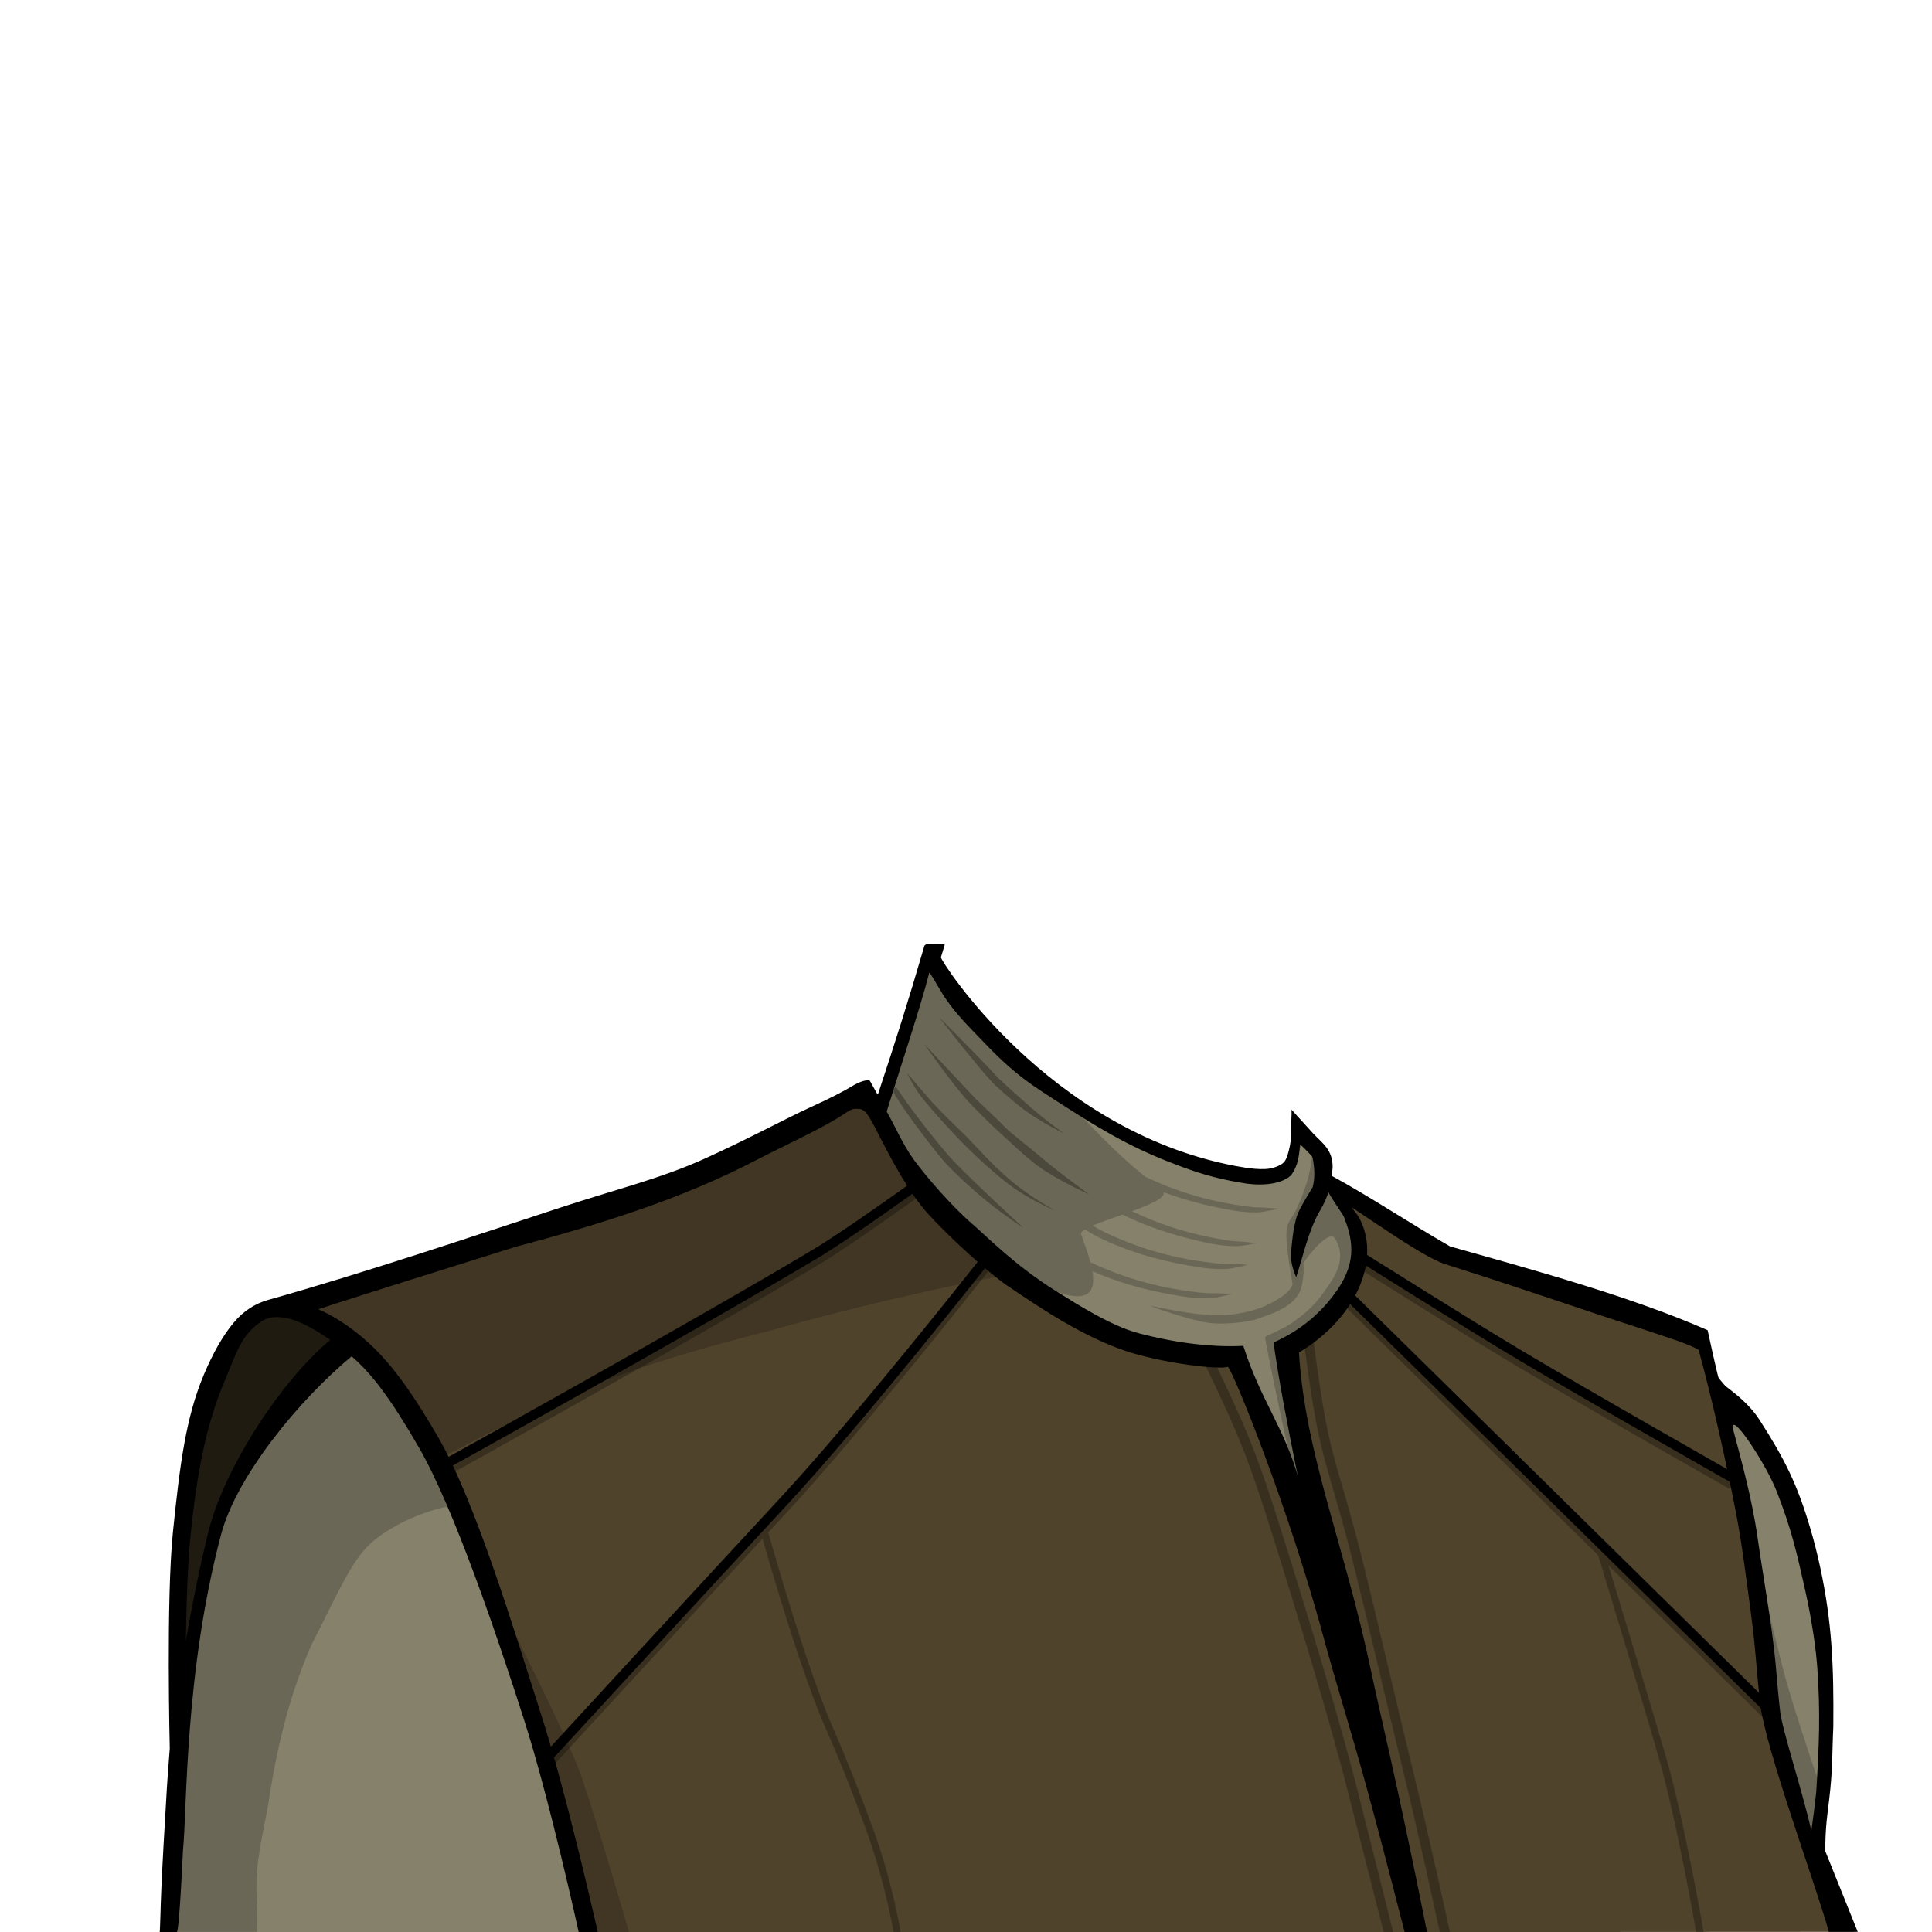
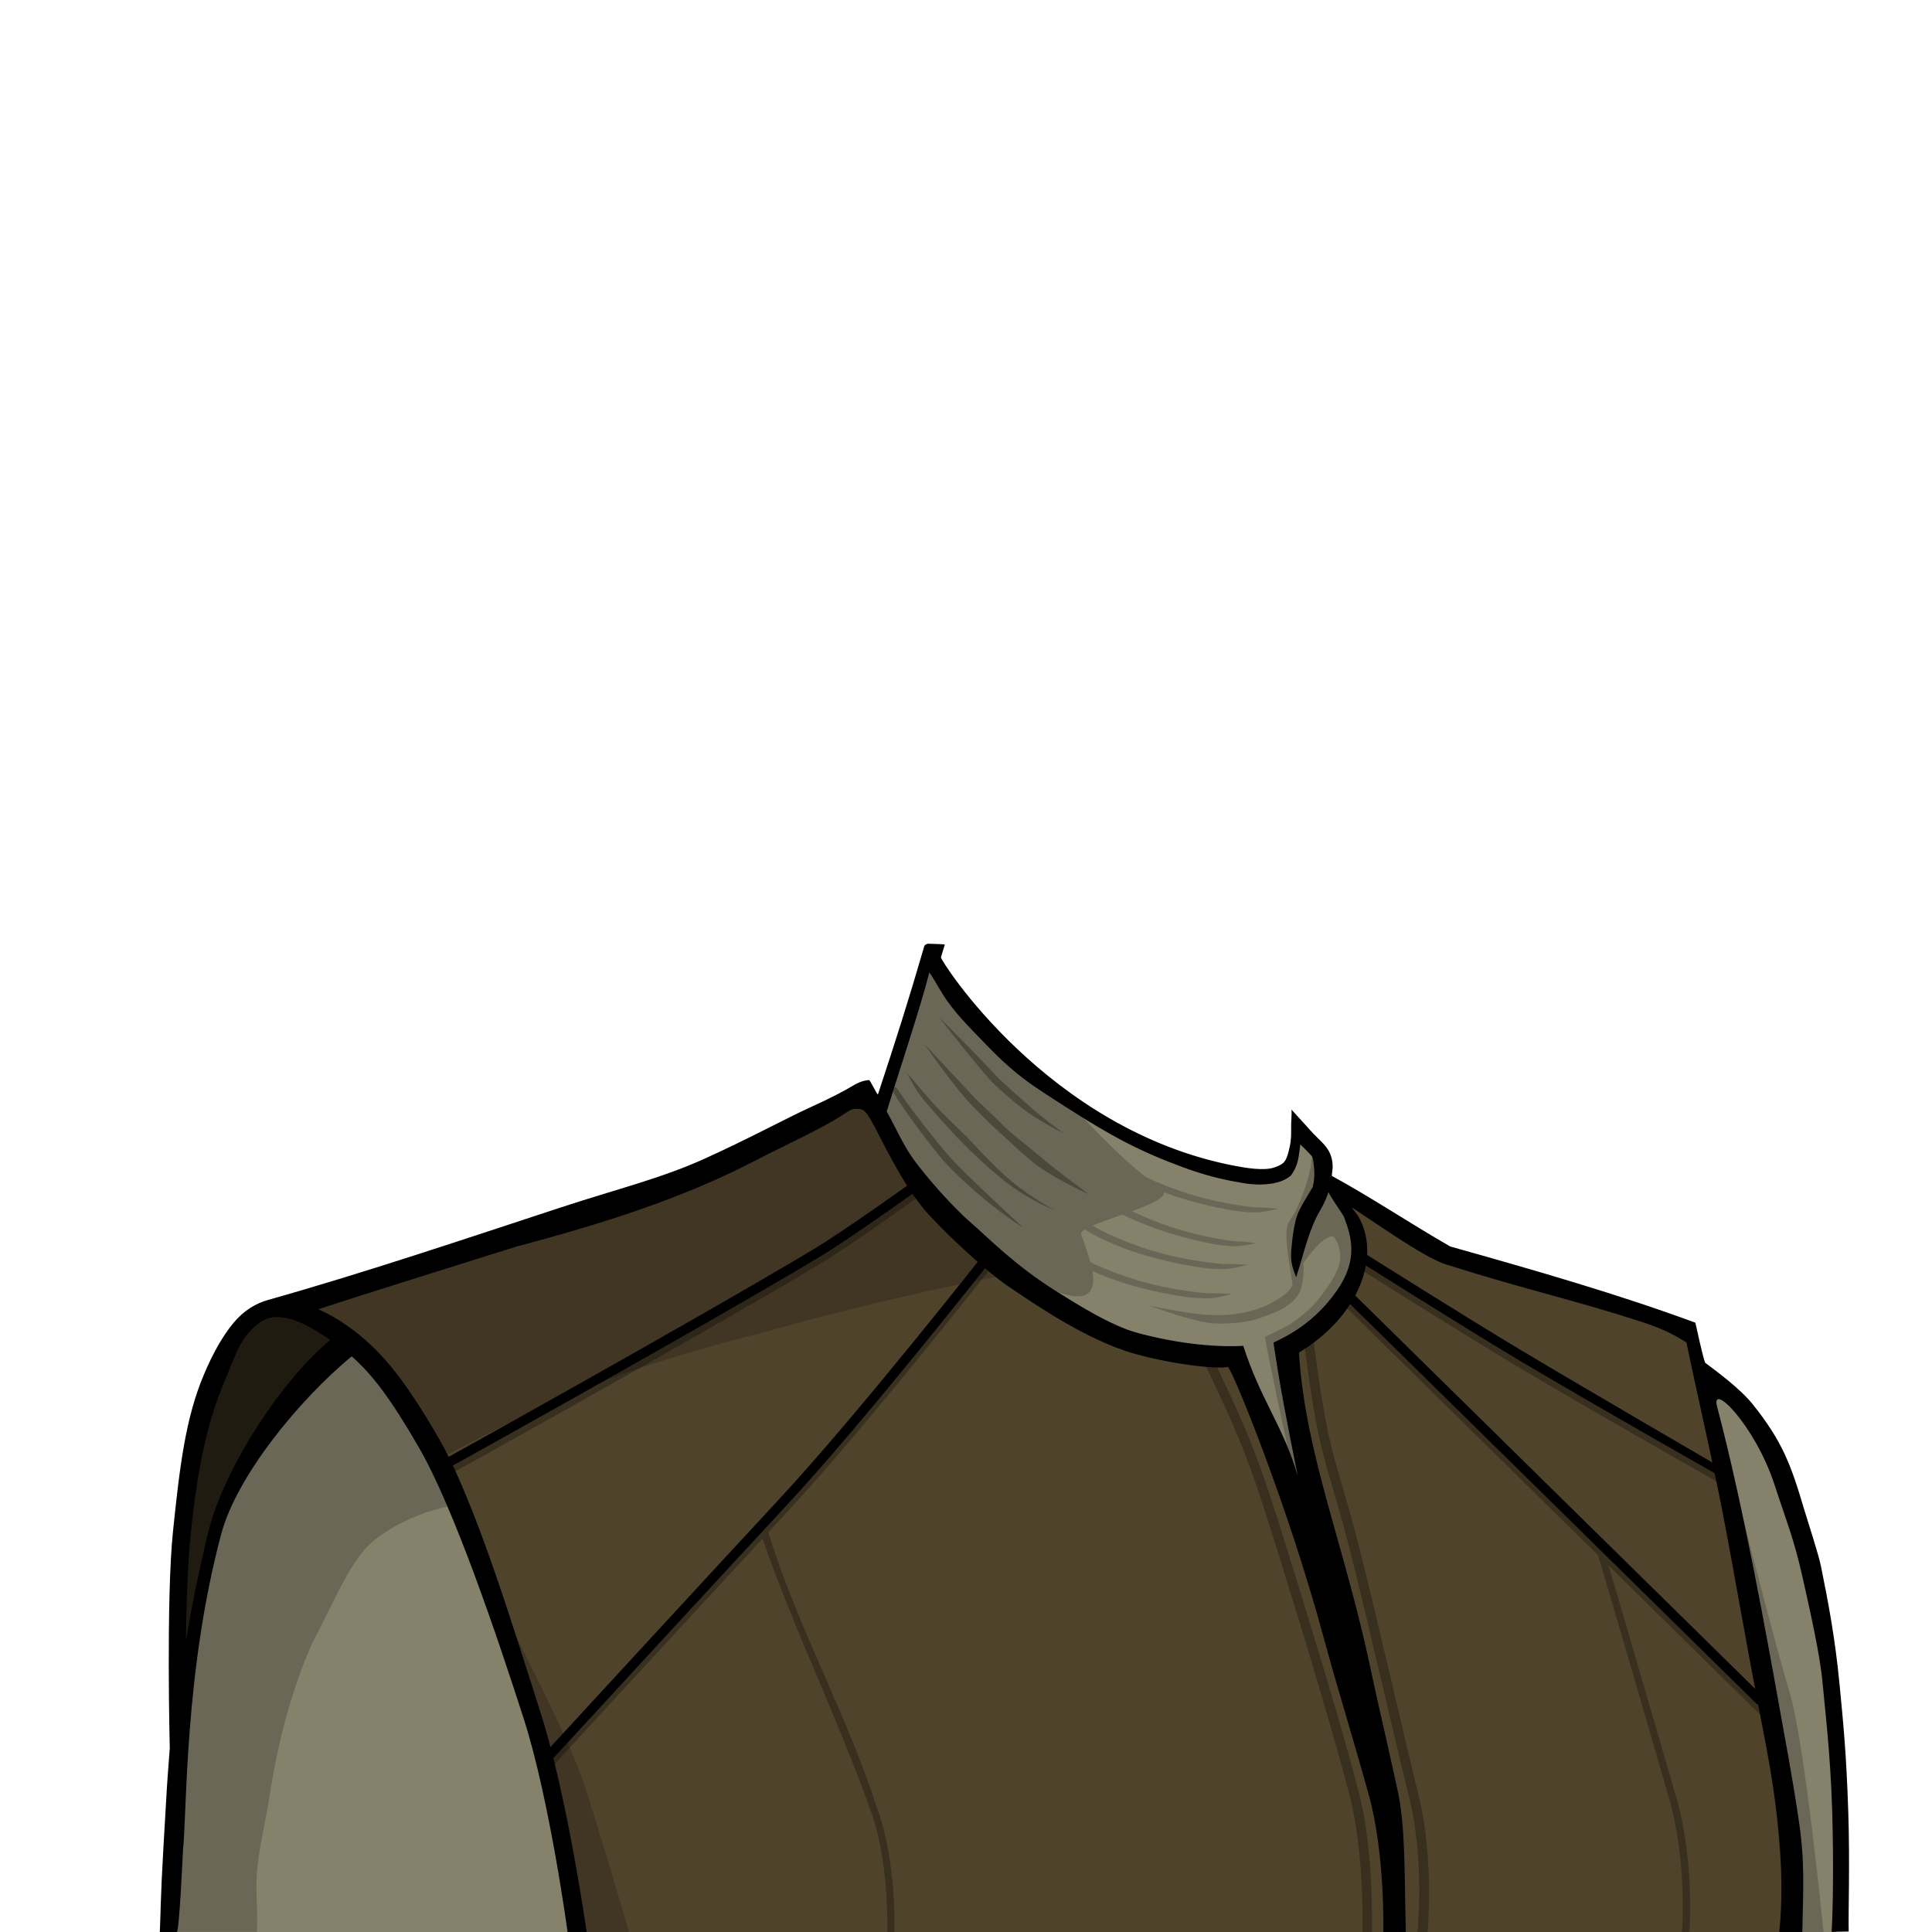
<svg xmlns="http://www.w3.org/2000/svg" version="1.1" id="svg282014" width="400" height="400" viewBox="0 0 400 400" xml:space="preserve">
  <defs id="defs282018" />
-   <g id="layer2" style="display:none">
-     <path d="m 213.633,151.294 -5.491,30.848 -9.212,18.452 c 0,0 13.58,22.7 22.617,29.337 9.037,6.636 24.148,15.816 35.021,17.228 l 3.671,3.671 2.825,-2.824 5.224,-2.259 1.832,-12.393 13.081,-27.185 z" style="fill:#cd976d;fill-opacity:1;fill-rule:nonzero;stroke:none;stroke-width:1.333" id="path283414" />
-     <path d="m 199.17,199.756 c 0,0 11.146,18.878 18.75,25.749 16.897,4.648 35.917,5.033 53.5,5.149 l 11.783,-24.485 -69.569,-54.875 -5.699,31.472 z" style="opacity:0.2;fill:#000000;fill-opacity:1;fill-rule:nonzero;stroke:none;stroke-width:1.333" id="path283424" />
-     <path d="m 211.645,149.528 c -1.011,4.997 -2.991,25.245 -4.128,30.153 -1.116,3.581 -2.422,8.11 -4.326,11.826 -1.904,3.716 -2.738,5.496 -4.28,8.423 l 2.355,3.108 c 4.223,-7.938 7.145,-15.384 8.956,-21.626 1.291,-4.451 3.765,-24.061 5.256,-28.479 l -3.833,-3.407" style="fill:#000000;fill-opacity:1;fill-rule:nonzero;stroke:none;stroke-width:1.333" id="path283434" />
-     <path d="m 285.866,207.638 c -2.232,2.508 -11.629,23.48 -13.308,26.583 -1.365,2.523 -2.372,12.417 -5.128,12.788 -1.863,0.251 -2.084,-3.988 -1.828,-5.819 0.124,-0.875 14.504,-36.109 14.504,-36.109 0,0 5.76,2.557 5.76,2.557" style="fill:#000000;fill-opacity:1;fill-rule:nonzero;stroke:none;stroke-width:1.333" id="path283438" />
-   </g>
  <g id="g282022">
-     <path style="fill:#86816b;fill-opacity:1;stroke:#000000;stroke-width:1px;stroke-linecap:butt;stroke-linejoin:miter;stroke-opacity:1" d="m 363.31,327.1 3.822,29.974 8.65,26.957 1.408,-10.058 1.207,-25.951 -3.018,-22.33 -8.449,-26.353 -11.97,-14.283 z" id="path1" />
-     <path id="path283350" style="fill:#50432c;fill-opacity:1;fill-rule:nonzero;stroke:none;stroke-width:1.333" d="m 179.125,225.135 c -14.347,6.449 -23.769,9.996 -47.461,23.58 -16.347,4.407 -35.842,11.391 -55.429,17.043 -3.369,1.981 -18.306,4.383 -21.912,6.326 -12.688,6.835 -11.096,14.829 -16.334,34.389 -0.661,2.467 -1.612,12.22 -1.446,23.816 0.25,17.403 1.63,21.465 -0.251,35.918 -1.167,8.966 -2.182,16.113 -2.318,22.082 -0.099,4.303 -0.433,8.423 -0.93,11.879 L 383.92,399.967 c -0.144,-0.856 -0.385,-1.688 -0.643,-2.348 -0.696,-1.777 -2.255,-3.46 -3.186,-5.131 -0.887,-1.595 -1.815,-3.206 -2.613,-4.83 -1.457,-2.968 -3.344,-5.068 -4.461,-8.471 -4.65,-14.167 -5.125,-23.125 -6.283,-25.502 -0.463,-0.951 -1.18,-1.718 -1.99,-2.412 0.618,0.256 1.218,0.493 1.875,0.797 -1.578,-11.739 -1.551,-23.849 -4.393,-35.396 -4.822,-19.124 -6.174,-33.263 -10.174,-38.215 -2.891,-3.579 -8.628,-4.086 -12.953,-6.473 -12.891,-3.905 -24.586,-9.436 -36.992,-10.875 -5.248,-0.674 -13.242,-7.735 -17.094,-9.266 -4.103,-3.171 -3.031,-1.023 -7.127,-5.59 0,0 0.364,0.819 1.752,4.506 0.853,2.269 2.546,5.052 2.721,7.436 0.005,2.919 -0.853,6.197 -1.512,8.982 -0.713,3.009 -11.123,10.294 -13.57,12.225 0.216,3.768 1.655,10.23 2.432,16.666 1.672,11.375 2.496,22.381 2.496,22.381 l -15.741,-38.782 -23.535,-9.848 c 0,0 -13.839,-2.358 -35.984,-21.381 -2.768,-2.379 -6.275,-6.821 -8.219,-9.17 -1.943,-2.349 -3.844,-4.846 -5.098,-6.959 -4.143,-6.319 -4.504,0.822 -4.504,-7.178 z" />
+     <path style="fill:#86816b;fill-opacity:1;stroke:none;stroke-width:1px;stroke-linecap:butt;stroke-linejoin:miter;stroke-opacity:1" d="m 362.134,327.1 5.688,30.43 L 371.884,400 h 8.174 l 0.678,-25.908 -2.338,-26.07 -3.018,-22.33 -8.449,-26.353 -14.321,-14.955 z" id="path1" />
+     <path id="path283350" style="fill:#50432c;fill-opacity:1;fill-rule:nonzero;stroke:none;stroke-width:1.333" d="m 179.125,225.135 c -14.347,6.449 -23.769,9.996 -47.461,23.58 -16.347,4.407 -35.842,11.391 -55.429,17.043 -3.369,1.981 -18.306,4.383 -21.912,6.326 -12.688,6.835 -11.096,14.829 -16.334,34.389 -0.661,2.467 -1.612,12.22 -1.446,23.816 0.25,17.403 1.63,21.465 -0.251,35.918 -1.167,8.966 -2.182,16.113 -2.318,22.082 -0.099,4.303 -0.433,8.423 -0.93,11.879 L 371.074,400 c -0.567,-17.736 -0.196,-31.239 -5.515,-45.811 -0.463,-0.951 -0.004,-2.222 -0.815,-2.916 0.618,0.256 -0.293,-0.514 0.363,-0.211 -1.578,-11.739 -2.437,-22.938 -5.278,-34.485 -4.822,-19.124 -4.853,-33.645 -8.853,-38.597 -2.891,-3.579 -7.551,-3.608 -11.877,-5.994 -12.891,-3.905 -24.586,-9.436 -36.992,-10.875 -5.248,-0.674 -13.242,-7.735 -17.094,-9.266 -4.103,-3.171 -3.031,-1.023 -7.127,-5.59 0,0 0.364,0.819 1.752,4.506 0.853,2.269 2.546,5.052 2.721,7.436 0.005,2.919 -0.853,6.197 -1.512,8.982 -0.713,3.009 -11.123,10.294 -13.57,12.225 0.216,3.768 1.655,10.23 2.432,16.666 1.672,11.375 2.496,22.381 2.496,22.381 l -15.741,-38.782 -23.535,-9.848 c 0,0 -13.839,-2.358 -35.984,-21.381 -2.768,-2.379 -6.275,-6.821 -8.219,-9.17 -1.943,-2.349 -3.844,-4.846 -5.098,-6.959 -4.143,-6.319 -4.504,0.822 -4.504,-7.178 z" />
    <path style="fill:#86816b;fill-opacity:1;stroke:none;stroke-width:1px;stroke-linecap:butt;stroke-linejoin:miter;stroke-opacity:1" d="m 121.14,400 c 0,0 -4.007,-19.337 -7.126,-30.879 -3.119,-11.542 -7.966,-26.728 -11.876,-38.242 C 98.227,319.365 95.959,309.032 90.736,300 85.514,290.968 76.141,278.836 72.447,278.86 c -3.694,0.024 -8.599,5.639 -13.064,11.639 -4.466,6 -9.923,13.918 -13.539,23.04 -3.616,9.122 -5.478,20.481 -7.126,31.354 -1.648,10.873 -2.053,24.541 -2.613,33.729 C 35.545,387.81 35.154,400 35.154,400 Z" id="path9" />
-     <path id="path283392" style="opacity:0.2;fill:#000000;fill-opacity:1;fill-rule:nonzero;stroke:none;stroke-width:1.333" d="m 180.334,226.482 c -6.753,2.548 -26.119,9.037 -47.707,21.332 -18.7,5.866 -37.021,10.323 -56.617,19.143 -6.939,2.888 -20.758,3.053 -23.662,5.66 -9.816,11.622 -11.428,20.983 -14.812,41.668 -1.598,19.608 -0.14,36.934 -1.727,51.768 -1.108,6.505 -0.09,7.996 -1.566,16.99 l -1.219,16.924 h 20.166 c 0.196,-3.433 -0.167,-7.002 -0.09,-10.297 0.143,-6.028 1.809,-11.881 2.717,-17.836 1.664,-10.893 4.39,-21.538 8.717,-31.408 5.683,-10.92 8.339,-18.062 13.404,-21.902 5.035,-3.817 11.269,-6.123 16.518,-6.951 1.099,-0.174 -4.508,-8.89 -3.106,-9.767 9.831,-5.058 18.122,-9.489 29.396,-14.201 12.061,-4.937 26.02,-8.936 38.76,-12.127 2.827,-0.805 5.532,-1.547 8.117,-2.227 28.435,-7.481 48.859,-10.789 48.859,-10.789 0,0 -11.602,-5.517 -20.873,-16.654 -3.089,-3.713 -5.027,-4.511 -7.254,-8.996 -2.228,-4.484 -3.544,-5.332 -8.021,-10.328 z m 179.285,78.506 6.176,47.506 9.977,29.453 1.09,-12.125 c 0,0 -3.167,-8.907 -6.352,-19.459 -3.185,-10.552 -10.891,-45.375 -10.891,-45.375 z m -257.765,24.01 c 0,0 15.306,29.331 18.755,39.489 3.184,9.378 9.621,31.512 9.621,31.512 h -9.089 l -6.176,-28.029 z" />
+     <path id="path283392" style="opacity:0.2;fill:#000000;fill-opacity:1;fill-rule:nonzero;stroke:none;stroke-width:1.333" d="m 180.334,226.482 c -6.753,2.548 -26.119,9.037 -47.707,21.332 -18.7,5.866 -37.021,10.323 -56.617,19.143 -6.939,2.888 -20.758,3.053 -23.662,5.66 -9.816,11.622 -11.428,20.983 -14.812,41.668 -1.598,19.608 -0.14,36.934 -1.727,51.768 -1.108,6.505 -0.09,7.996 -1.566,16.99 l -1.219,16.924 h 20.166 c 0.196,-3.433 -0.167,-7.002 -0.09,-10.297 0.143,-6.028 1.809,-11.881 2.717,-17.836 1.664,-10.893 4.39,-21.538 8.717,-31.408 5.683,-10.92 8.339,-18.062 13.404,-21.902 5.035,-3.817 11.269,-6.123 16.518,-6.951 1.099,-0.174 -4.508,-8.89 -3.106,-9.767 9.831,-5.058 18.122,-9.489 29.396,-14.201 12.061,-4.937 26.02,-8.936 38.76,-12.127 2.827,-0.805 5.532,-1.547 8.117,-2.227 28.435,-7.481 48.859,-10.789 48.859,-10.789 0,0 -11.602,-5.517 -20.873,-16.654 -3.089,-3.713 -5.027,-4.511 -7.254,-8.996 -2.228,-4.484 -3.544,-5.332 -8.021,-10.328 z m 178.089,78.386 7.372,47.625 L 369.92,400 h 7.613 c 0,0 -3.839,-39.085 -7.023,-49.637 -3.185,-10.552 -12.087,-45.495 -12.087,-45.495 z m -256.569,24.13 c 0,0 15.306,29.331 18.755,39.489 3.184,9.378 9.621,31.512 9.621,31.512 h -9.089 l -6.176,-28.029 z" />
    <path d="m 230.268,275.636 c 7.547,2.975 24.103,3.357 24.103,3.357 l 15.134,29.315 c 0,0 -0.508,-8.758 -2.538,-28.992 0,0 4.362,-1.475 6.681,-4.553 4.065,-5.522 7.862,-8.721 8.207,-13.624 -0.705,-1.992 -1.111,-5.555 -2.499,-9.242 -1.388,-3.688 -4.279,-7.665 -4.279,-7.665 l 0.322,-2.335 -6.283,-9.41 -1.181,0.792 -0.376,7.814 -4.092,2.889 -2.701,-0.116 -3.795,-0.731 c -10.873,-1.412 -29.015,-10.88 -38.053,-17.518 -7.434,-5.459 -23.17,-23.357 -26.275,-28.943 -2.355,6.384 -2.26,9.087 -4.628,16.256 -4.562,11.239 -6.162,15.471 -3.712,19.792 1.255,2.113 0.686,4.225 2.63,6.575 1.943,2.349 8.541,11.302 11.649,14.066 11.736,10.676 19.675,17.537 31.686,22.272 z" style="fill:#86816b;fill-opacity:1;fill-rule:nonzero;stroke:none;stroke-width:1.333" id="path283406" />
    <path id="path283456" style="opacity:0.2;fill:#000000;fill-opacity:1;fill-rule:nonzero;stroke:none;stroke-width:1.333" d="m 192.459,197.203 c 0,0 -2.301,7.584 -4.733,15.32 -4.501,14.317 -5.473,18.752 -4.042,21.181 3.452,3.476 9.226,13.817 12.182,16.271 l 19.734,16.135 c 9.837,4.624 11.309,1.447 10.574,-2.932 6.912,3.069 13.6,4.447 18.762,5.246 2.797,0.433 4.417,0.396 5.711,0.357 1.294,-0.039 4.391,-0.879 4.391,-0.879 0,0 -2.994,-0.186 -4.186,-0.15 -1.192,0.036 -3.678,-0.251 -6.395,-0.672 -5.354,-0.829 -11.639,-2.425 -18.699,-5.748 -0.552,-2.068 -1.372,-4.195 -1.918,-5.781 -0.103,-0.301 0.204,-0.636 0.771,-0.996 1.169,0.717 2.294,1.352 3.33,1.85 7.458,3.579 14.772,5.104 20.32,5.963 2.797,0.433 4.415,0.396 5.709,0.357 1.294,-0.039 4.391,-0.879 4.391,-0.879 0,0 -2.994,-0.186 -4.186,-0.15 -1.192,0.036 -3.678,-0.251 -6.395,-0.672 -5.48,-0.848 -11.926,-2.487 -19.189,-5.973 -0.739,-0.354 -1.547,-0.802 -2.385,-1.295 1.638,-0.709 3.908,-1.488 6.201,-2.289 6.462,3.184 12.753,4.839 17.666,5.877 2.769,0.585 4.387,0.638 5.682,0.67 1.294,0.032 4.432,-0.637 4.432,-0.637 0,0 -2.978,-0.351 -4.17,-0.381 -1.192,-0.03 -3.658,-0.453 -6.348,-1.021 -4.504,-0.952 -9.652,-2.501 -15.309,-5.213 3.688,-1.337 6.887,-2.706 6.592,-3.91 5.032,1.872 9.782,2.945 13.664,3.648 2.785,0.504 4.404,0.51 5.699,0.504 1.295,-0.006 4.41,-0.766 4.41,-0.766 0,0 -2.987,-0.265 -4.18,-0.26 -1.192,0.005 -3.67,-0.344 -6.375,-0.834 -4.93,-0.893 -10.641,-2.467 -16.986,-5.467 -7.398,-5.962 -10.788,-10.259 -17.295,-16.672 -10.792,-8.654 -12.685,-10.608 -22.601,-22.596 z" />
    <path d="m 274.226,241.475 c 0.331,0.753 1.453,-1.109 1.536,0.087 0.224,3.213 -0.862,6.372 -2.458,9.067 -2.387,4.032 -3.481,9.401 -4.947,13.809 -0.872,-2.219 -1.201,-3.377 -1.008,-5.648 0.196,-2.313 0.449,-4.564 1.104,-6.844 0.465,-1.623 2.531,-4.787 3.323,-6.161 0.927,-3.608 -0.251,-7.026 -0.874,-9.99 0.239,0.32 0.437,0.327 0.74,0.593 0.36,1.305 0.901,2.147 1.337,3.14" style="fill:#000000;fill-opacity:1;fill-rule:nonzero;stroke:none;stroke-width:1.333" id="path283442" />
-     <path id="path283446" style="fill:#000000;fill-opacity:1;fill-rule:nonzero;stroke:none;stroke-width:1.333" d="m 192.109,195.381 c -0.264,0.062 -0.51,0.197 -0.713,0.398 -3.293,11.335 -5.875,19.443 -9.626,30.798 -0.102,0.31 -1.72,-3.247 -1.877,-2.959 -1.293,0.067 -2.547,0.688 -3.613,1.336 -1.473,0.896 -4.028,2.264 -8.734,4.408 -4.706,2.145 -12.463,6.362 -21.596,10.502 -9.133,4.14 -17.954,6.223 -29.99,10.172 -18.295,6.003 -40.515,13.498 -60.402,19.086 -2.574,0.723 -5.019,2.139 -7.207,4.76 -2.188,2.62 -4.232,6.202 -6.133,10.703 -3.8,9 -5.005,18.922 -6.412,32.568 -1.431,13.883 -0.657,44.835 -0.657,44.835 -0.116,1.809 -0.433,5.39 -0.608,8.36 -1.2,20.339 -1.148,19.922 -1.428,29.65 h 3.496 c 0.533,-0.241 1.275,-16.92 1.275,-16.92 0.87,-8.593 0.296,-36.797 7.895,-65.402 3.226,-12.144 16.195,-27.88 27.027,-36.867 4.309,3.776 8.099,8.804 13.955,18.928 7.22,12.483 16.288,39.338 21.693,56.172 5.357,16.682 11.355,44.09 11.355,44.09 h 3.949 c 0,0 -6.313,-28.187 -11.783,-45.221 -5.421,-16.883 -13.485,-43.77 -21.172,-57.061 -7.506,-12.976 -12.472,-18.693 -18.922,-23.25 -2.08,-1.47 -4.075,-2.566 -5.971,-3.396 7.695,-2.582 33.869,-10.722 40.793,-12.916 17.341,-4.629 34.279,-9.806 50.189,-18.135 5.398,-2.794 13.445,-6.453 17.656,-9.25 2.106,-1.399 2.135,-1.229 3.453,-1.162 1.318,0.067 2.247,2.216 3.129,3.764 2.956,5.785 6.766,13.295 11.115,18.051 4.349,4.756 12.132,11.887 16.227,14.707 5.266,3.56 16.444,11.376 26.56,14.184 8.765,2.434 17.95,3.19 19.17,2.671 1.003,0.625 12.447,28.77 19.723,55.602 2.972,10.962 5.439,18.535 8.818,30.754 C 286.115,381.534 290.812,400 290.812,400 h 4.641 c -6.501,-32.528 -9.583,-44.447 -11.63,-54.223 -5.375,-25.672 -13.617,-44.662 -14.887,-65.756 12.226,-7.296 17.191,-19.873 12.238,-28.281 -0.1,-0.209 -1.147,-1.457 -1.326,-1.789 0.309,0.196 4.837,3.263 7.947,5.303 3.372,2.212 8.343,5.43 11.348,6.457 17.658,5.583 26.117,8.683 41.195,13.543 5.466,1.849 9.177,2.939 11.352,4.229 2.884,10.583 5.69,23.165 7.717,33.645 1.263,6.528 2.134,13.709 3.031,20.328 0.837,6.164 0.976,8.753 1.521,14.725 l 0.482,4.689 c 1.173,9.5 11.766,38.114 14.201,47.098 h 5.984 l -6.705,-16.67 c -0.068,-4.658 0.504,-8.341 0.779,-10.6 0.784,-6.461 0.608,-9.896 0.868,-15.16 0.113,-12.613 -0.25,-21.642 -2.75,-33.217 -0.573,-2.655 -1.242,-5.287 -2.012,-7.889 -2.724,-9.221 -5.368,-14.464 -10.533,-22.486 -2.296,-3.567 -5.819,-6.062 -8.205,-7.84 -0.272,-0.203 -2.523,-10.704 -2.523,-10.704 -15.434,-6.774 -34.951,-12.181 -53.301,-17.335 -8.658,-4.985 -16.408,-10.201 -24.667,-14.701 0.15,-0.426 0.328,-1.229 0.332,-1.667 0.035,-3.662 -2.082,-4.972 -3.987,-6.981 l -4.531,-4.984 c 0.031,0.77 0.023,1.11 -0.01,1.601 -0.196,2.911 0.183,4.025 -0.528,6.807 -0.559,2.189 -0.859,2.847 -3.055,3.581 -2.106,0.705 -5.702,0.119 -8.14,-0.346 -38.734,-7.382 -61.058,-42.699 -60.851,-43.172 l 0.805,-2.643 c -0.273,-0.091 -2.351,-0.136 -2.727,-0.15 z m 0.274,6.013 c 0.24,-0.009 1.561,2.444 2.769,4.388 2.426,3.905 5.738,7.059 8.141,9.589 6.998,7.371 10.219,9.212 17.47,13.875 9.445,6.074 15.421,9.215 24.212,12.438 4.121,1.512 7.632,2.456 11.961,3.18 3.002,0.61 7.909,0.705 10.328,-1.491 1.622,-2.195 1.618,-4.088 1.954,-6.431 2.683,2.589 5.18,5.044 5.797,9.734 0.09,0.682 3.031,4.726 3.245,5.281 1.609,4.188 2.907,8.911 -1.398,15.135 -4.713,6.813 -10.336,9.515 -13.203,10.883 1.192,8.097 2.613,15.677 5.023,27.572 -2.959,-10.212 -7.726,-15.773 -11.27,-26.904 -5.311,0.301 -13.026,-0.304 -21.813,-2.657 -5.527,-1.48 -12.373,-5.805 -16.907,-8.636 -8.635,-5.391 -14.568,-11.533 -17.478,-14.029 -4.139,-3.55 -9.523,-9.783 -12.033,-13.236 -2.299,-3.163 -3.922,-7.064 -5.604,-9.957 2.213,-7.2 7.108,-21.921 8.752,-28.5 0,-0.159 0.028,-0.208 0.053,-0.232 z M 68.391,277.418 c -9.845,8.083 -21.927,26.306 -25.238,39.693 -1.921,7.767 -3.4,15.324 -4.67,22.561 0.101,-7.346 0.359,-15.902 1.002,-22.137 1.388,-13.465 3.374,-22.969 6.98,-31.51 1.803,-4.269 2.879,-7.561 4.725,-9.771 1.845,-2.21 3.574,-3.265 4.928,-3.473 3.728,-0.571 7.829,1.588 12.273,4.637 z m 299.519,31.511 c 2.902,7.469 4.002,12.112 5.763,19.973 1.552,6.931 2.337,12.874 2.58,16.357 0.654,9.361 0.393,15.73 -0.211,25.655 -0.25,2.635 -0.896,7.299 -1.021,8.133 -1.869,-8.288 -5.961,-20.631 -6.447,-24.615 -0.422,-3.454 -0.652,-6.718 -0.971,-10.178 -0.794,-8.174 -2.563,-17.871 -3.732,-26.014 -1.17,-8.153 -3.411,-16.097 -4.932,-21.862 -1.408,-5.336 6.448,6.054 8.972,12.552 z" />
-     <path id="path3" style="color:#000000;fill:#000000;fill-opacity:0.3;-inkscape-stroke:none" d="m 189.439,245.818 c 0,0 -14.586,10.495 -20.973,14.311 -26.289,15.705 -77.82,44.232 -77.82,44.232 l 0.967,1.75 c 0,0 51.52,-28.517 77.881,-44.266 6.619,-3.954 21.113,-14.404 21.113,-14.404 z m 92.328,14.693 -1.066,1.691 c 0,0 21.902,13.809 33.041,20.471 14.696,8.788 44.436,25.635 44.436,25.635 l 0.984,-1.74 c 0,0 -29.751,-16.855 -44.393,-25.611 -11.086,-6.63 -33.002,-20.445 -33.002,-20.445 z m -78.082,0.645 c 0,0 -25.986,33.073 -42.258,50.607 -1.394,1.502 -2.48,2.693 -4.055,4.395 l -0.17,0.037 c 0,0 0.033,0.111 0.033,0.113 -17.666,19.083 -45.326,49.135 -45.326,49.135 l 1.473,1.354 c 0,0 26.827,-29.144 44.496,-48.236 1.621,5.716 8.094,28.148 13.395,40.047 2.421,5.436 5.579,13.349 8.221,20.719 C 183.312,389.977 185.006,400 185.006,400 h 1.467 c 0,0 -1.695,-10.373 -5.672,-21.25 -2.717,-7.432 -5.763,-15.185 -8.16,-20.598 -5.564,-12.563 -12.532,-37.163 -13.574,-40.879 1.479,-1.597 2.512,-2.732 3.828,-4.15 16.402,-17.675 42.363,-50.73 42.363,-50.73 z m 75.875,7.564 -1.402,1.426 52.725,51.869 c 1.174,3.853 8.817,28.939 12.457,41.607 3.924,13.657 7.826,36.377 7.826,36.377 h 1.555 c 0,0 -3.996,-23.212 -7.91,-36.641 -3.421,-11.739 -9.969,-33.277 -11.781,-39.232 l 33.016,32.48 1.402,-1.426 -35.631,-35.053 c -6.5e-4,-0.002 -0.061,-0.199 -0.061,-0.199 l -0.184,-0.041 z m -7.65,8.457 -1.984,0.244 c 0,0 1.468,12.037 3.037,19.402 1.565,7.349 3.579,12.57 6.561,24.225 2.983,11.66 7.848,32.869 11.082,46.012 C 293.837,380.195 298.082,400 298.082,400 h 2.105 c 0,0 -4.413,-20.298 -7.641,-33.416 -3.226,-13.11 -8.088,-34.313 -11.086,-46.031 -2.999,-11.724 -5.009,-16.952 -6.541,-24.146 -1.529,-7.178 -3.01,-19.229 -3.01,-19.229 z m -20.756,4.213 -1.791,0.889 c 0,0 5.199,10.513 8.193,18.225 3.004,7.736 5.79,16.876 9.383,28.486 3.59,11.6 8.905,29.307 11.91,41.102 3.002,11.784 7.631,29.908 7.631,29.908 h 1.963 c 0,0 -4.625,-18.514 -7.654,-30.402 -3.026,-11.877 -8.344,-29.581 -11.939,-41.197 -3.592,-11.605 -6.385,-20.777 -9.43,-28.619 -3.054,-7.867 -8.266,-18.391 -8.266,-18.391 z" />
+     <path id="path283446" style="fill:#000000;fill-opacity:1;fill-rule:nonzero;stroke:none;stroke-width:1.333" d="m 382.754,399.906 c -0.11,-3.605 0.272,-13.858 -0.089,-24.79 -0.398,-12.049 -1.008,-18.094 -1.795,-26.281 -0.937,-9.743 -2.306,-16.888 -3.849,-24.515 -0.539,-2.662 -2.758,-9.354 -3.528,-11.956 -2.724,-9.221 -4.531,-13.985 -10.533,-21.529 -2.641,-3.319 -7.524,-6.899 -9.91,-8.677 -0.272,-0.203 -2.045,-8.312 -2.045,-8.312 -15.792,-5.817 -32.408,-10.626 -50.758,-15.78 -8.658,-4.985 -16.408,-10.201 -24.667,-14.701 0.15,-0.426 0.328,-1.229 0.332,-1.667 0.035,-3.662 -2.082,-4.972 -3.987,-6.981 l -4.531,-4.984 c 0.031,0.77 0.023,1.11 -0.01,1.601 -0.196,2.911 0.183,4.025 -0.528,6.807 -0.559,2.189 -0.859,2.847 -3.055,3.581 -2.106,0.705 -5.702,0.119 -8.14,-0.346 -38.734,-7.382 -61.058,-42.699 -60.851,-43.172 l 0.805,-2.643 c -0.273,-0.091 -2.351,-0.136 -2.727,-0.15 l -0.779,-0.029 c -0.264,0.062 -0.51,0.197 -0.713,0.398 -3.293,11.335 -5.875,19.443 -9.626,30.798 -0.102,0.31 -1.72,-3.247 -1.877,-2.959 -1.293,0.067 -2.547,0.688 -3.613,1.336 -1.473,0.896 -4.028,2.264 -8.734,4.408 -4.706,2.145 -12.463,6.362 -21.596,10.502 -9.133,4.14 -17.954,6.223 -29.99,10.172 -18.295,6.003 -40.515,13.498 -60.402,19.086 -2.574,0.723 -5.019,2.139 -7.207,4.76 -2.188,2.62 -4.232,6.202 -6.133,10.703 -3.8,9 -5.005,18.922 -6.412,32.568 -1.431,13.883 -0.657,44.835 -0.657,44.835 -0.116,1.809 -0.433,5.39 -0.608,8.36 -1.2,20.339 -1.148,19.922 -1.428,29.65 h 3.496 c 0.533,-0.241 1.275,-16.92 1.275,-16.92 0.87,-8.593 0.296,-36.797 7.895,-65.402 3.226,-12.144 16.195,-27.88 27.027,-36.867 4.309,3.776 8.099,8.804 13.955,18.928 7.22,12.483 16.288,39.338 21.693,56.172 5.357,16.682 9.055,44.09 9.055,44.09 h 3.949 c 0,0 -4.013,-28.187 -9.483,-45.221 -5.421,-16.883 -13.485,-43.77 -21.172,-57.061 -7.506,-12.976 -12.472,-18.693 -18.922,-23.25 -2.08,-1.47 -4.075,-2.566 -5.971,-3.396 7.695,-2.582 33.869,-10.722 40.793,-12.916 17.341,-4.629 34.279,-9.806 50.189,-18.135 5.398,-2.794 13.445,-6.453 17.656,-9.25 2.106,-1.399 2.135,-1.229 3.453,-1.162 1.318,0.067 2.247,2.216 3.129,3.764 2.956,5.785 6.766,13.295 11.115,18.051 4.349,4.756 12.132,11.887 16.227,14.707 5.266,3.56 16.444,11.376 26.56,14.184 8.765,2.434 17.95,3.19 19.17,2.671 1.003,0.625 12.447,28.77 19.723,55.602 2.972,10.962 6.111,20.886 9.49,33.105 C 286.787,383.885 286.412,400 286.412,400 h 4.641 c -0.306,-13.13 -0.078,-21.894 -1.699,-29.343 -2.611,-12.001 -4.268,-18.848 -5.531,-24.88 -5.375,-25.672 -13.617,-44.662 -14.887,-65.756 12.226,-7.296 17.191,-19.873 12.238,-28.281 -0.1,-0.209 -1.147,-1.457 -1.326,-1.789 0.309,0.196 4.837,3.263 7.947,5.303 3.372,2.212 8.343,5.43 11.348,6.457 17.658,5.583 25.759,7.128 40.836,11.988 5.466,1.849 6.994,2.939 9.168,4.229 2.286,10.942 5.451,24.601 7.478,35.08 2.673,13.82 4.522,25.207 7.739,41.743 1.759,9.041 2.742,14.418 3.594,21.782 1.066,9.221 1.078,17.554 0.412,23.467 h 4.784 c 0.197,-9.925 0.538,-14.552 -0.762,-23.305 -1.416,-9.531 -3.044,-17.971 -3.75,-21.923 -2.903,-16.262 -7.694,-42.924 -13.136,-63.538 -1.408,-5.336 7.835,3.706 11.923,16.26 2.481,7.62 4.002,11.155 5.763,19.016 1.552,6.931 3.652,16.224 4.135,21.74 0.434,4.968 1.65,14.56 2.011,26.757 0.312,10.543 0.164,20.314 -0.118,24.964 M 192.383,201.394 c 0.24,-0.009 1.561,2.444 2.769,4.388 2.426,3.905 5.738,7.059 8.141,9.589 6.998,7.371 10.219,9.212 17.47,13.875 9.445,6.074 15.421,9.215 24.212,12.438 4.121,1.512 7.632,2.456 11.961,3.18 3.002,0.61 7.909,0.705 10.328,-1.491 1.622,-2.195 1.618,-4.088 1.954,-6.431 2.683,2.589 5.18,5.044 5.797,9.734 0.09,0.682 3.031,4.726 3.245,5.281 1.609,4.188 2.907,8.911 -1.398,15.135 -4.713,6.813 -10.336,9.515 -13.203,10.883 1.192,8.097 2.613,15.677 5.023,27.572 -2.959,-10.212 -7.726,-15.773 -11.27,-26.904 -5.311,0.301 -13.026,-0.304 -21.813,-2.657 -5.527,-1.48 -12.373,-5.805 -16.907,-8.636 -8.635,-5.391 -14.568,-11.533 -17.478,-14.029 -4.139,-3.55 -9.523,-9.783 -12.033,-13.236 -2.299,-3.163 -3.922,-7.064 -5.604,-9.957 2.213,-7.2 7.108,-21.921 8.752,-28.5 0,-0.159 0.028,-0.208 0.053,-0.232 z M 68.391,277.418 c -9.845,8.083 -21.927,26.306 -25.238,39.693 -1.921,7.767 -3.4,15.324 -4.67,22.561 0.101,-7.346 0.359,-15.902 1.002,-22.137 1.388,-13.465 3.374,-22.969 6.98,-31.51 1.803,-4.269 2.879,-7.561 4.725,-9.771 1.845,-2.21 3.574,-3.265 4.928,-3.473 3.728,-0.571 7.829,1.588 12.273,4.637 z" />
+     <path id="path3" style="color:#000000;fill:#000000;fill-opacity:0.3;-inkscape-stroke:none" d="m 189.439,245.818 c 0,0 -14.586,10.495 -20.973,14.311 -26.289,15.705 -77.82,44.232 -77.82,44.232 l 0.967,1.75 c 0,0 51.52,-28.517 77.881,-44.266 6.619,-3.954 21.113,-14.404 21.113,-14.404 z m 92.328,14.693 -1.066,1.691 c 0,0 21.902,13.809 33.041,20.471 14.696,8.788 44.436,25.635 44.436,25.635 l 0.984,-1.74 c 0,0 -29.751,-16.855 -44.393,-25.611 -11.086,-6.63 -33.002,-20.445 -33.002,-20.445 z m -78.082,0.645 c 0,0 -25.986,33.073 -42.258,50.607 -1.394,1.502 -2.48,2.693 -4.055,4.395 l -0.17,0.037 c 0,0 0.033,0.111 0.033,0.113 -17.666,19.083 -45.326,49.135 -45.326,49.135 l 1.473,1.354 c 0,0 26.827,-29.144 44.496,-48.236 6.805,19.599 15.568,37.097 22.505,56.653 C 184.202,385.864 183.706,400 183.706,400 h 1.467 c 0,0 0.495,-14.486 -3.482,-25.363 -6.45,-19.973 -16.388,-37.319 -22.624,-57.364 1.479,-1.597 2.512,-2.732 3.828,-4.15 16.402,-17.675 42.363,-50.73 42.363,-50.73 z m 75.875,7.564 -1.402,1.426 52.725,51.869 c 1.174,3.853 11.001,37.505 14.64,50.173 C 349.447,385.846 348.211,400 348.211,400 h 1.555 c 0,0 1.142,-14.646 -2.771,-28.075 -3.421,-11.739 -12.153,-41.843 -13.965,-47.798 l 33.016,32.48 1.402,-1.426 -35.631,-35.053 c -6.5e-4,-0.002 -0.061,-0.199 -0.061,-0.199 l -0.184,-0.041 z m -7.65,8.457 -1.984,0.244 c 0,0 1.468,12.037 3.037,19.402 1.565,7.349 3.579,12.57 6.561,24.225 2.983,11.66 9.024,38.076 12.258,51.218 C 295.013,385.401 293.482,400 293.482,400 h 2.105 c 0,0 1.363,-15.091 -1.865,-28.209 -3.226,-13.11 -9.264,-39.52 -12.262,-51.238 -2.999,-11.724 -5.009,-16.952 -6.541,-24.146 -1.529,-7.178 -3.01,-19.229 -3.01,-19.229 z m -20.756,4.213 -1.791,0.889 c 0,0 5.199,10.513 8.193,18.225 3.004,7.736 5.79,16.876 9.383,28.486 3.59,11.6 9.577,31.322 12.582,43.117 3.002,11.784 2.559,27.893 2.559,27.893 h 1.963 c 0,0 0.446,-16.498 -2.583,-28.387 -3.026,-11.877 -9.016,-31.597 -12.611,-43.213 -3.592,-11.605 -6.385,-20.777 -9.43,-28.619 -3.054,-7.867 -8.266,-18.391 -8.266,-18.391 z" />
    <path id="path283492" style="opacity:0.2;fill:#000000;fill-opacity:1;fill-rule:nonzero;stroke:none;stroke-width:1.333" d="m 268.541,250.086 c -1.888,4.192 -3.372,1.589 -0.924,15.83 -0.542,1.796 -3.351,3.314 -4.867,4.086 -1.986,1.012 -5.687,2.213 -9.969,2.286 -4.951,0.085 -9.168,-0.902 -14.738,-1.937 0,0 7.48,2.803 12.009,3.502 2.925,0.451 8.076,-0.035 10.112,-0.736 3.571,-1.229 8.322,-2.751 9.296,-6.69 0.659,-2.666 0.389,-4.922 0.389,-4.922 1.027,-1.524 5.369,-7.215 6.627,-5.004 2.647,4.653 -0.633,8.54 -2.656,11.379 -2.023,2.839 -3.951,4.266 -5.846,5.672 -1.894,1.406 -3.847,2.065 -6.064,3.266 0.173,1.816 5.936,29.483 6.55,30.06 0.88,0.825 -2.73,-26.271 -0.882,-27.317 2.273,-1.287 10.359,-9.463 10.359,-9.463 4.014,-5.324 3.386,-9.09 1.744,-16.987 -1.356,-3.699 -7.936,-16.44 -7.936,-16.44 0.077,4.535 -1.042,8.615 -3.204,13.415 z" />
-     <path style="color:#000000;fill:#000000;-inkscape-stroke:none" d="m 189.439,244.318 c 0,0 -14.586,10.495 -20.973,14.311 -26.289,15.705 -77.82,44.232 -77.82,44.232 l 0.967,1.75 c 0,0 51.52,-28.517 77.881,-44.266 6.619,-3.954 21.113,-14.404 21.113,-14.404 z m 92.328,14.693 -1.066,1.691 c 0,0 21.901,13.809 33.041,20.471 14.696,8.788 44.436,25.635 44.436,25.635 l 0.984,-1.74 c 0,0 -29.751,-16.855 -44.393,-25.611 -11.086,-6.63 -33.002,-20.445 -33.002,-20.445 z m -78.082,0.645 c 0,0 -25.986,33.073 -42.258,50.607 -17.025,18.346 -49.518,53.68 -49.518,53.68 l 1.473,1.354 c 0,0 32.494,-35.336 49.512,-53.674 16.402,-17.675 42.363,-50.73 42.363,-50.73 z m 75.875,7.564 -1.402,1.426 87.887,86.461 1.402,-1.426 z" id="path7" />
-     <path style="fill:#000000;stroke:none;stroke-width:1px;stroke-linecap:butt;stroke-linejoin:miter;stroke-opacity:1;fill-opacity:0.5" d="m 35.867,353.682 6.413,-25.178 7.363,-25.178 13.302,-17.34 9.739,-8.076 -9.026,-5.938 -9.739,-0.238 -7.126,7.601 -5.226,15.914 -4.751,28.029 z" id="path8" />
+     <path style="color:#000000;fill:#000000;-inkscape-stroke:none" d="m 189.439,244.318 c 0,0 -14.586,10.495 -20.973,14.311 -26.289,15.705 -77.82,44.232 -77.82,44.232 l 0.967,1.75 c 0,0 51.52,-28.517 77.881,-44.266 6.619,-3.954 21.113,-14.404 21.113,-14.404 z m 92.328,14.693 -1.066,1.691 c 0,0 21.901,13.809 33.041,20.471 14.696,8.788 44.436,25.635 44.436,25.635 l -0.571,-2.219 c 0,0 -28.196,-16.377 -42.838,-25.133 -11.086,-6.63 -33.002,-20.445 -33.002,-20.445 z m -78.082,0.645 c 0,0 -25.986,33.073 -42.258,50.607 -17.025,18.346 -49.518,53.68 -49.518,53.68 l 1.473,1.354 c 0,0 32.494,-35.336 49.512,-53.674 16.402,-17.675 42.363,-50.73 42.363,-50.73 z m 75.875,7.564 -1.402,1.426 85.703,84.277 1.402,-1.426 z" id="path7" />
+     <path style="fill:#000000;fill-opacity:0.5;stroke:none;stroke-width:1px;stroke-linecap:butt;stroke-linejoin:miter;stroke-opacity:1" d="m 35.867,353.682 6.413,-25.178 7.363,-25.178 13.302,-17.34 9.739,-8.076 -9.026,-5.938 -9.739,-0.238 -7.126,7.601 -5.226,15.914 -4.751,28.029 z" id="path8" />
    <path id="path20" style="color:#000000;fill:#000000;fill-opacity:0.3;-inkscape-stroke:none" d="m 185.62,225.215 c -0.257,-0.391 -0.983,0.383 -0.412,1.342 2.252,3.784 8.083,11.456 10.349,14.006 1.661,1.869 5.541,5.545 9.101,8.41 3.787,3.048 7.211,5.233 7.211,5.233 0,0 -11.95,-10.99 -15.192,-14.639 -3.251,-3.658 -8.558,-10.557 -11.057,-14.352 z m 2.183,-3.042 c 0,0 1.471,3.18 3.445,5.556 2.439,2.936 5.998,6.826 7.999,8.865 1.637,1.667 5.522,5.446 9.355,8.404 4.512,3.482 9.841,5.628 9.841,5.628 0,0 -4.907,-2.617 -9.209,-6.228 -3.642,-3.057 -7.355,-7.262 -8.917,-8.854 -1.943,-1.98 -5.825,-5.515 -8.302,-8.459 -2.07,-2.459 -4.211,-4.912 -4.211,-4.912 z m 3.583,-5.985 c 0,0 5.607,8.053 9.078,11.855 1.332,1.459 4.58,4.722 6.733,6.644 1.582,1.412 5.206,4.942 7.891,6.866 4.1,2.937 10.432,5.737 10.432,5.737 0,0 -5.977,-4.276 -9.925,-7.65 -2.592,-2.216 -6.353,-5.017 -7.807,-6.549 -1.948,-2.053 -4.997,-4.739 -6.15,-5.979 -3.374,-3.627 -10.252,-10.925 -10.252,-10.925 z m 2.951,-5.699 c 0,0 7.244,9.358 10.711,13.162 1.26,1.383 4.091,3.858 6.448,5.704 3.575,2.799 8.835,5.332 8.835,5.332 0,0 -4.347,-3.039 -8.145,-6.507 -2.251,-2.055 -4.806,-4.197 -6.03,-5.539 -3.297,-3.618 -11.819,-12.153 -11.819,-12.153 z" />
  </g>
-   <g id="layer1" style="display:none">
-     <path style="fill:none;stroke:#000000;stroke-width:0.8;stroke-linecap:butt;stroke-linejoin:miter;stroke-dasharray:none;stroke-opacity:1" d="m 260.12,248.623 16.766,-47.904" id="path1746" />
-     <path style="color:#000000;fill:#000000;fill-opacity:0.2;-inkscape-stroke:none" d="m 273.875,199.198 -16.768,47.904 1.79,0.838 16.768,-47.904 z" id="path1748" />
-   </g>
</svg>
